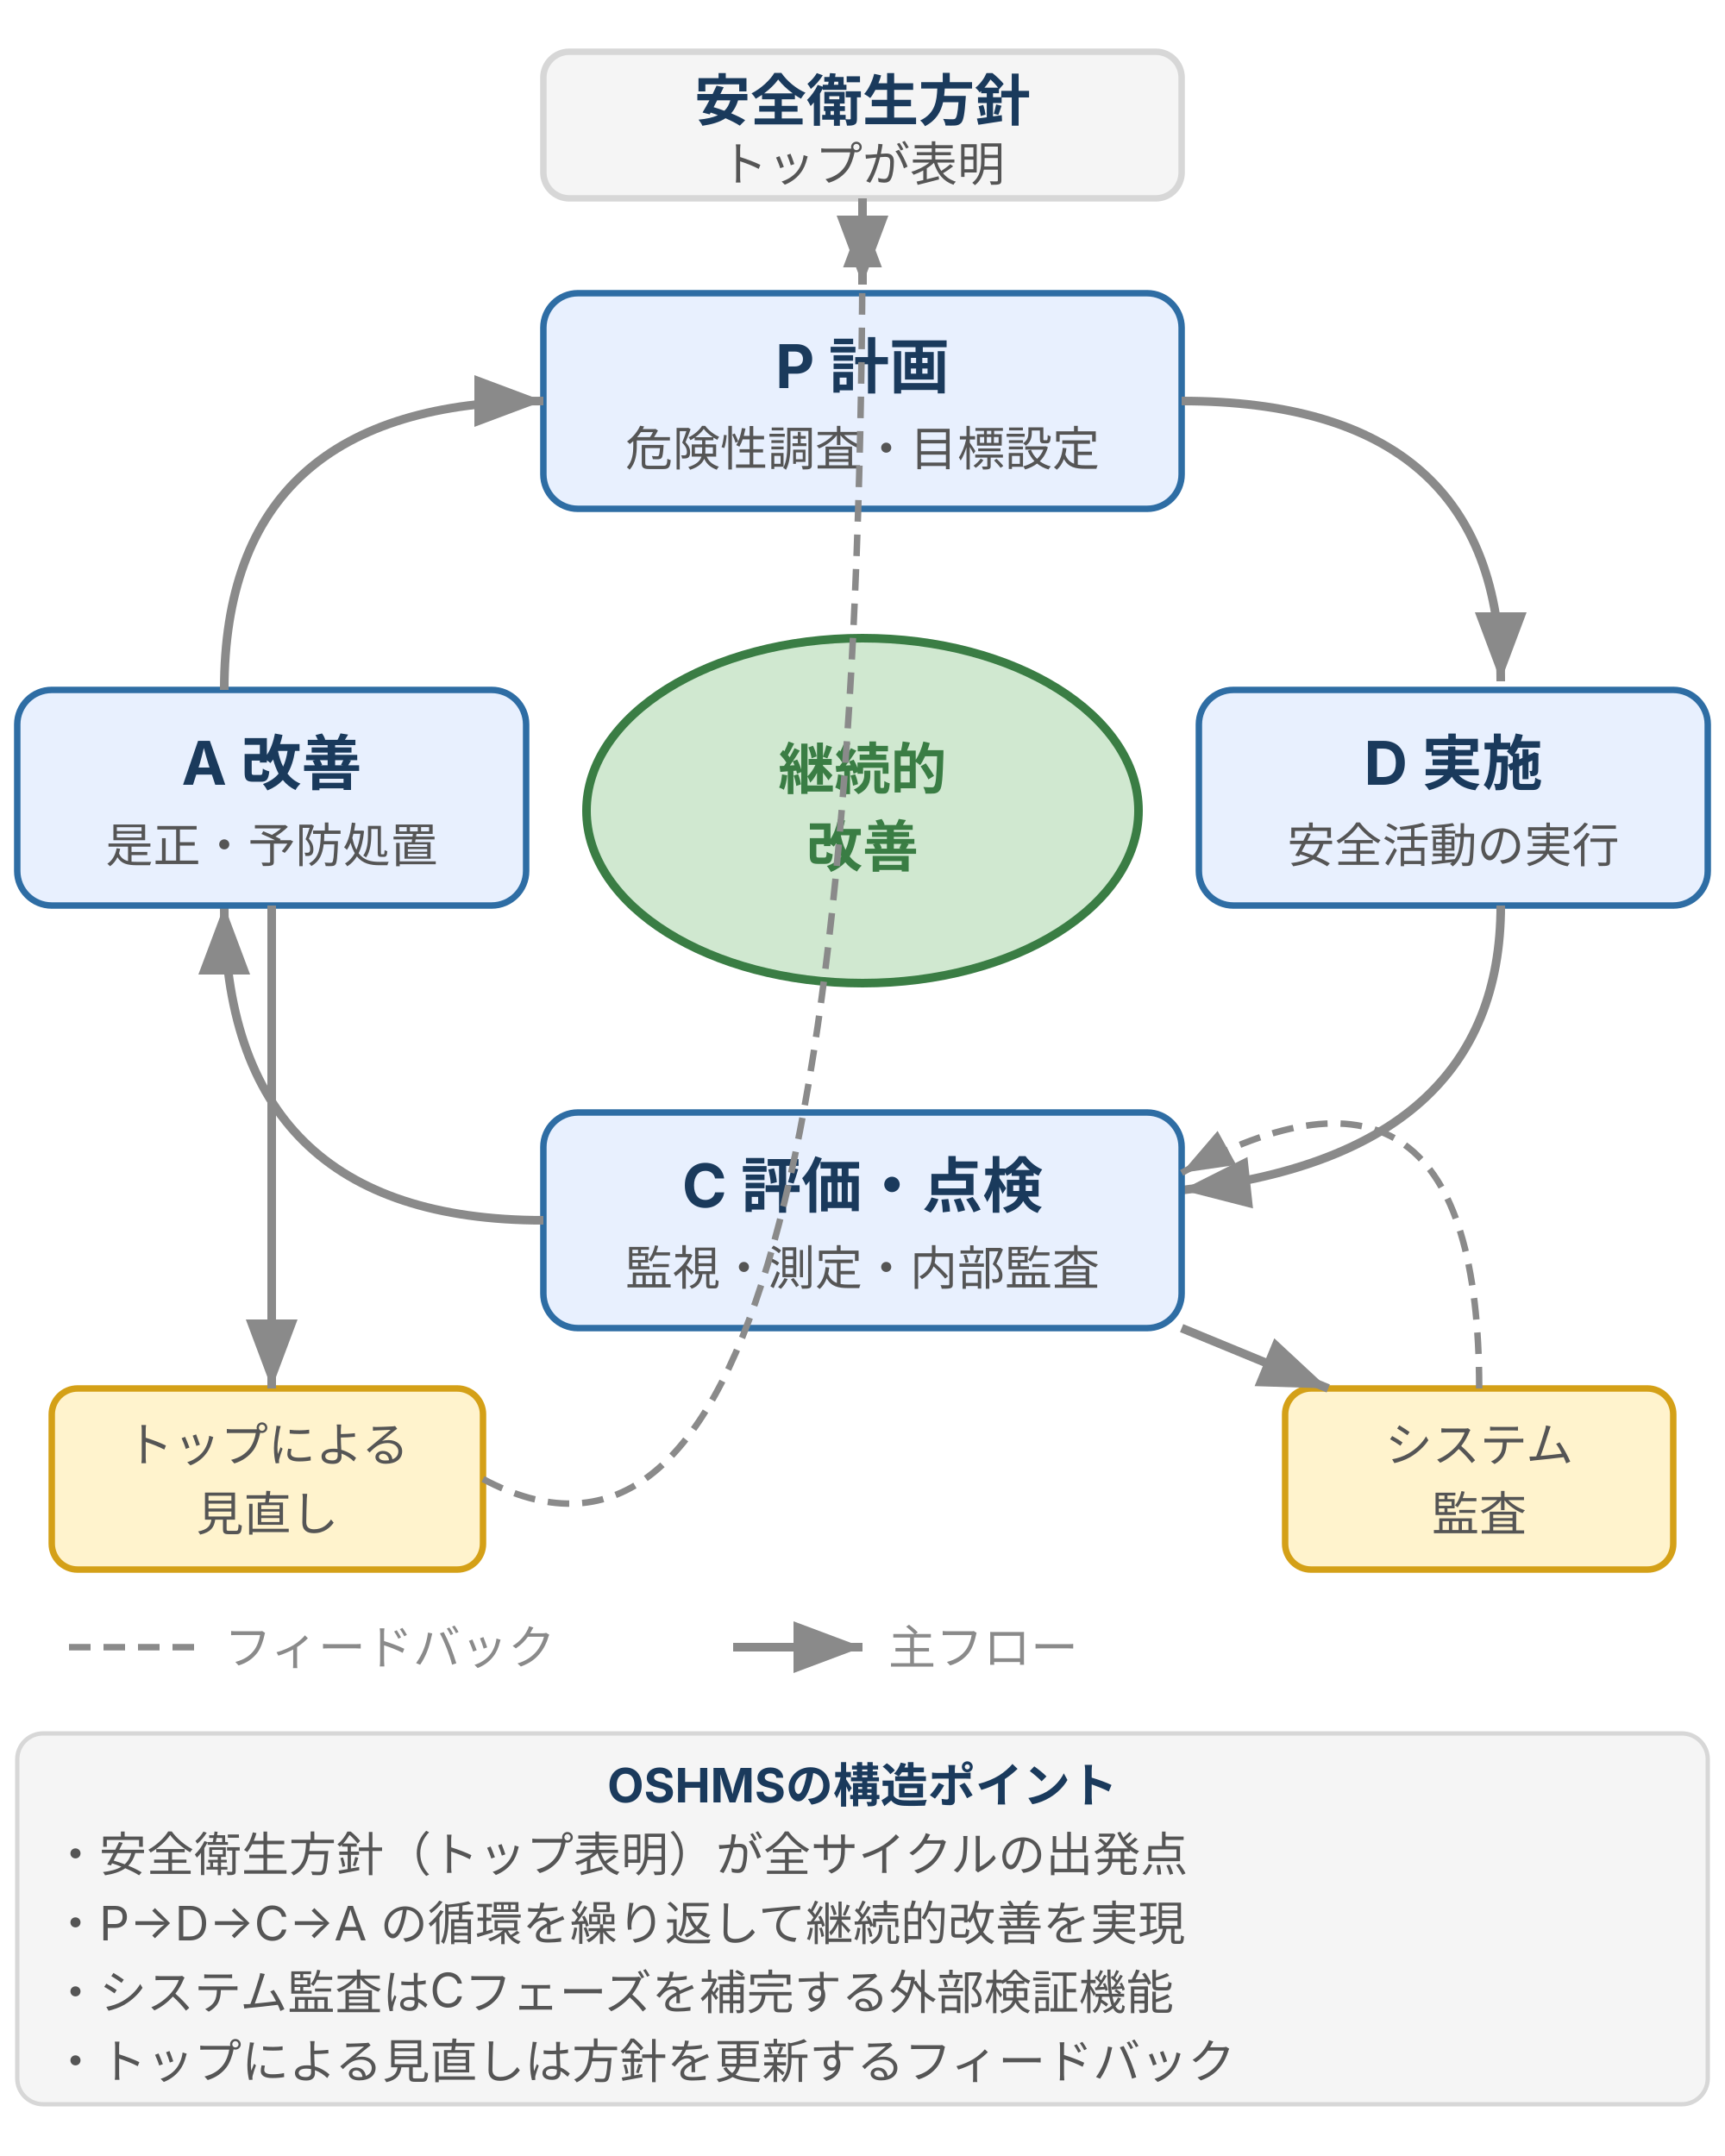
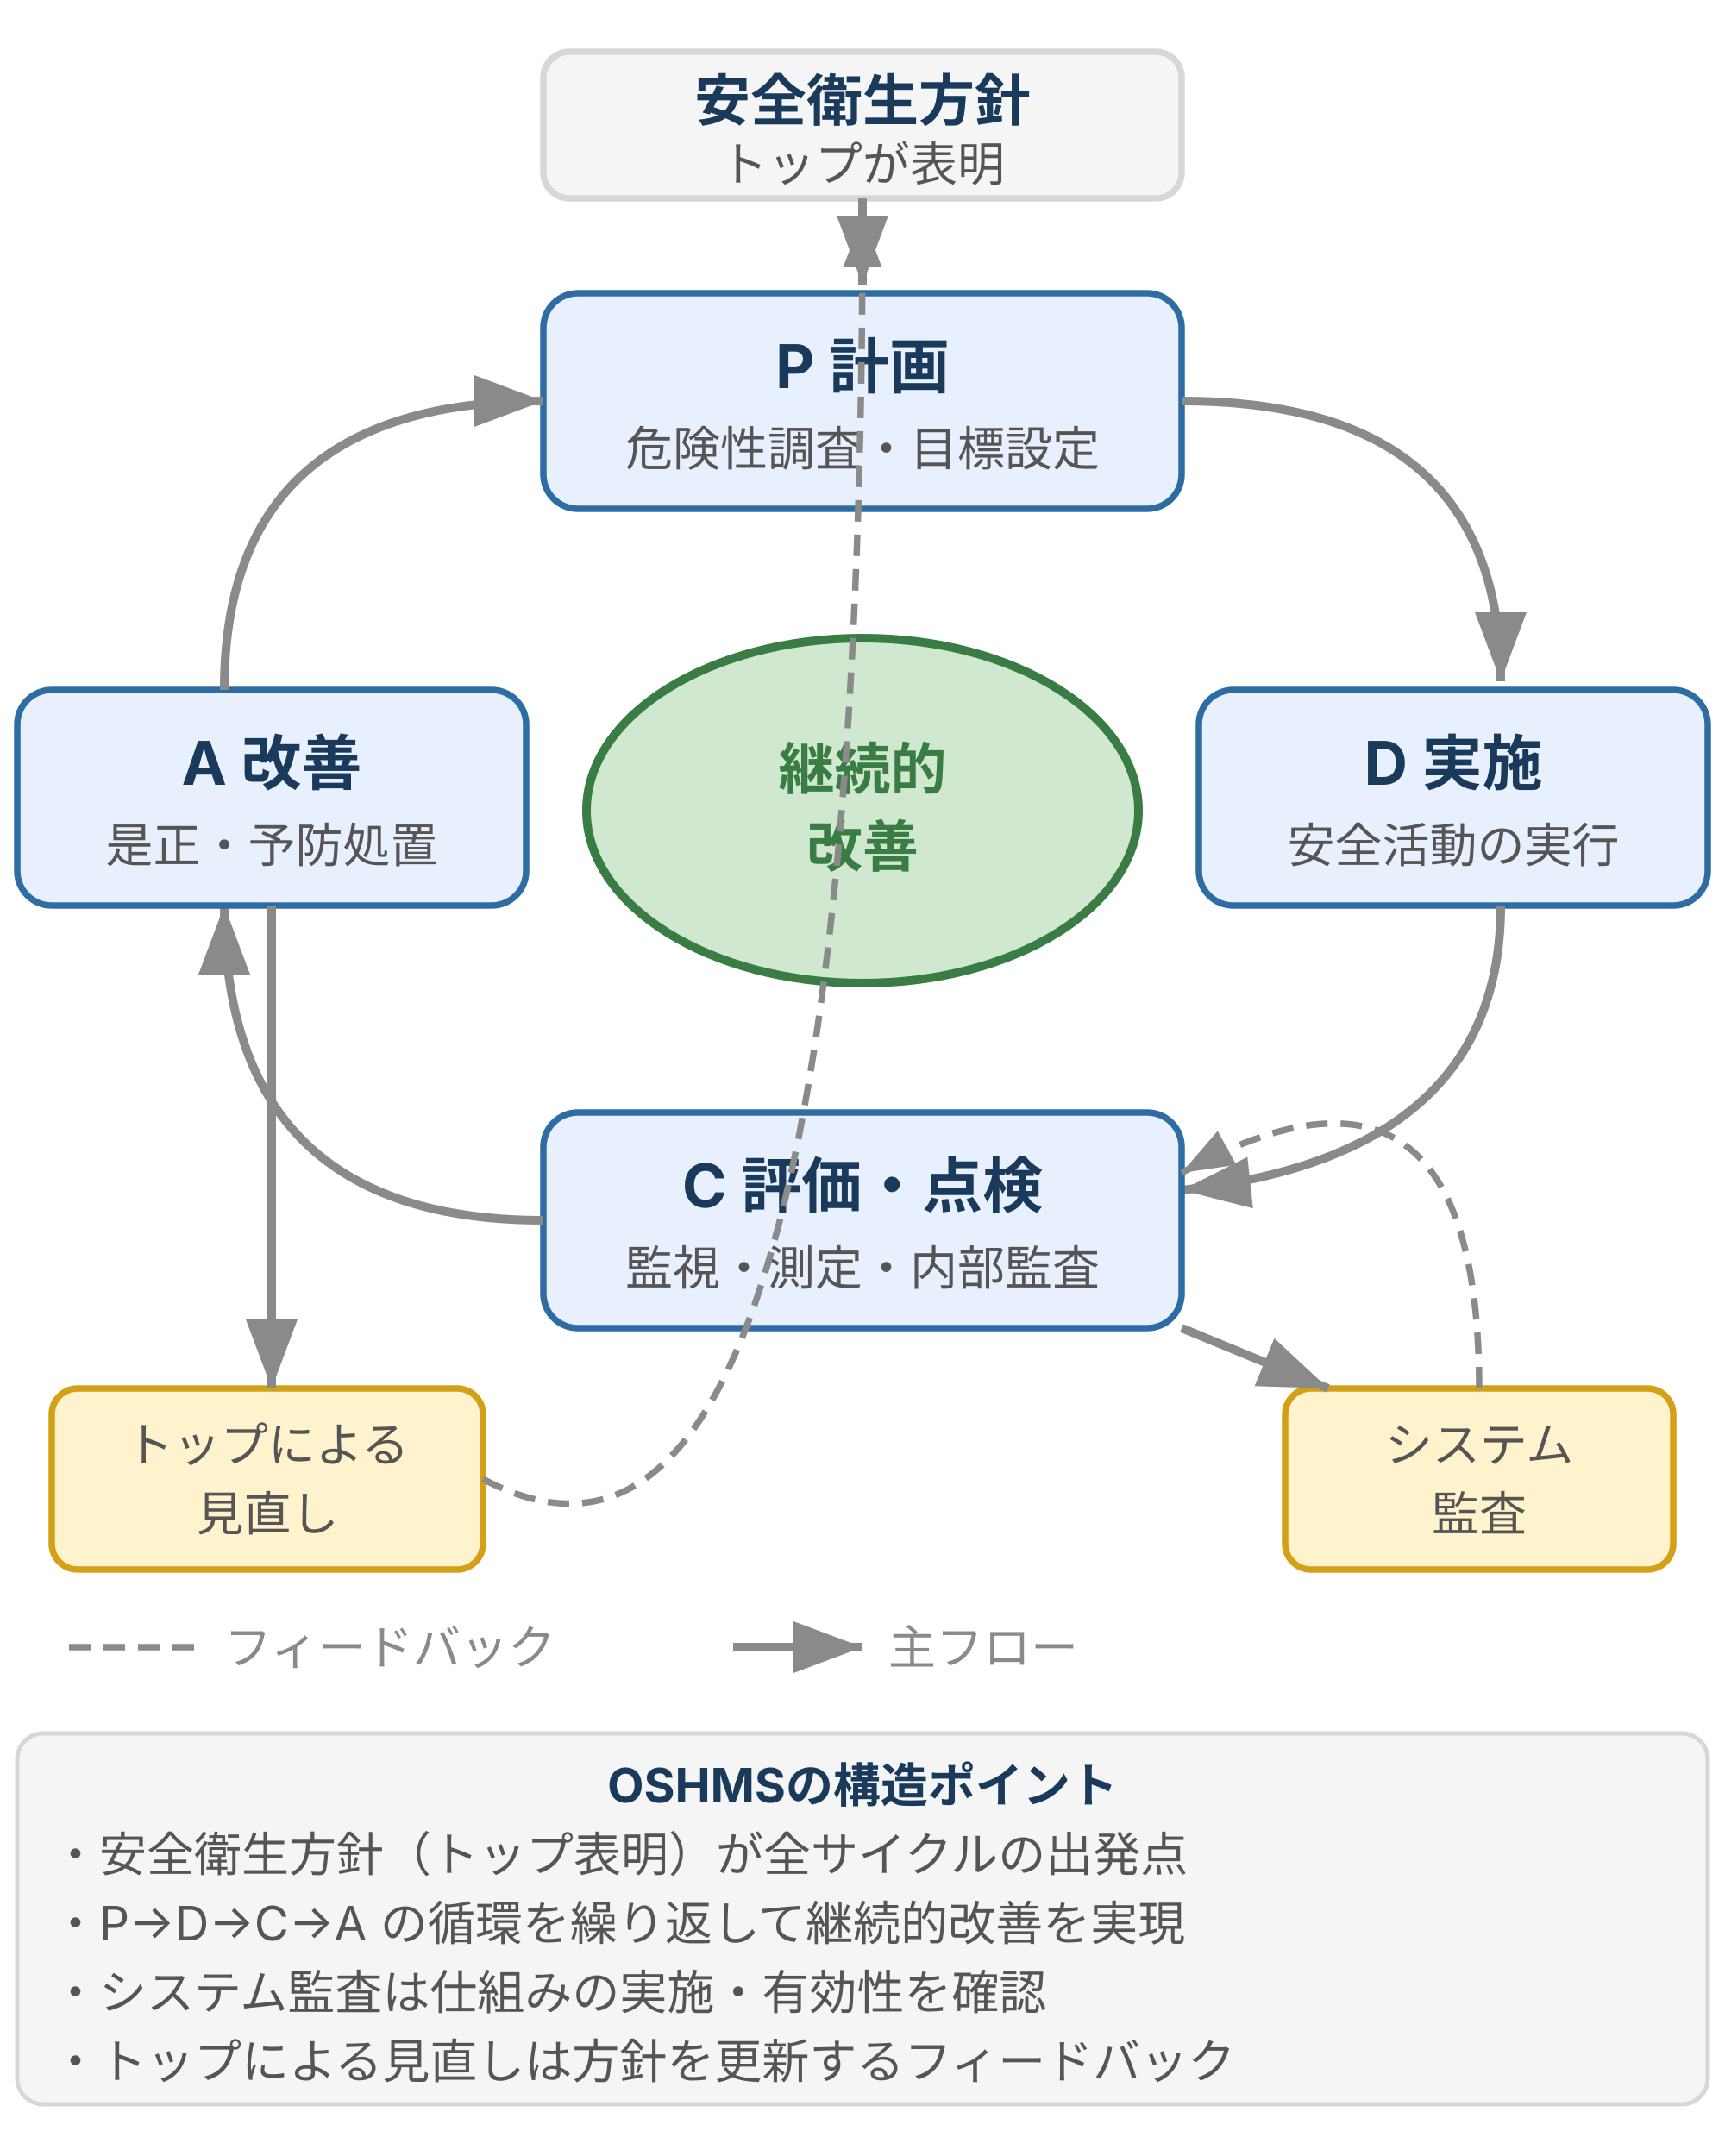
<svg xmlns="http://www.w3.org/2000/svg" viewBox="0 0 400 500" style="max-width:400px;width:100%" width="400" height="500" role="img" aria-label="OSHMSのPDCAサイクル。安全衛生方針を出発点に計画・実施・評価点検・改善を時計回りに循環させ、中央に継続的改善、外周にシステム監査とトップによる見直しを配置した図">
  <defs>
    <style>
      text { font-family: Inter, "Noto Sans JP", "Hiragino Kaku Gothic ProN", sans-serif; }
      .t-label  { font-size: 13px; font-weight: bold; fill: #1a3a5c; }
      .t-sub    { font-size: 11px; fill: #555; }
      .t-step   { font-size: 14px; font-weight: bold; fill: #1a3a5c; }
      .t-en     { font-size: 11px; fill: #555; }
      .t-center { font-size: 13px; font-weight: bold; fill: #3a7d44; }
      .t-outer  { font-size: 11px; fill: #555; }
      .t-foot   { font-size: 11px; fill: #8a8a8a; }
      /* brand: P・D・C・A */
      .box-p { fill: #e8f0fe; stroke: #2e6da4; stroke-width: 1.5; }
      .box-d { fill: #e8f0fe; stroke: #2e6da4; stroke-width: 1.5; }
      .box-c { fill: #e8f0fe; stroke: #2e6da4; stroke-width: 1.5; }
      .box-a { fill: #e8f0fe; stroke: #2e6da4; stroke-width: 1.5; }
      /* positive: 継続的改善（中央） */
      .circle-center { fill: #d0e8d0; stroke: #3a7d44; stroke-width: 2; }
      /* surface: 安全衛生方針 */
      .box-policy { fill: #f5f5f5; stroke: #d7d7d7; stroke-width: 1.5; }
      /* warn: システム監査・トップ見直し */
      .box-audit { fill: #fff3cd; stroke: #d4a017; stroke-width: 1.5; }
      .arr { stroke: #8a8a8a; stroke-width: 2; fill: none; }
      .arr-dash { stroke: #8a8a8a; stroke-width: 1.5; fill: none; stroke-dasharray: 5,3; }
    </style>
    <marker id="arr" markerWidth="8" markerHeight="6" refX="8" refY="3" orient="auto">
      <polygon points="0,0 8,3 0,6" fill="#8a8a8a" />
    </marker>
    <marker id="arr-s" markerWidth="8" markerHeight="6" refX="8" refY="3" orient="auto">
      <polygon points="0,0 8,3 0,6" fill="#8a8a8a" />
    </marker>
  </defs>
  <rect class="box-policy" x="126" y="12" width="148" height="34" rx="6" />
  <text class="t-label" x="200" y="28" text-anchor="middle">安全衛生方針</text>
  <text class="t-sub" x="200" y="42" text-anchor="middle">トップが表明</text>
  <line x1="200" y1="46" x2="200" y2="66" class="arr" marker-end="url(#arr)" />
  <rect class="box-p" x="126" y="68" width="148" height="50" rx="8" />
  <text class="t-step" x="200" y="90" text-anchor="middle">P 計画</text>
  <text class="t-en" x="200" y="108" text-anchor="middle">危険性調査・目標設定</text>
  <path d="M 274 93 Q 348 93 348 158" class="arr" marker-end="url(#arr)" />
  <rect class="box-d" x="278" y="160" width="118" height="50" rx="8" />
  <text class="t-step" x="337" y="182" text-anchor="middle">D 実施</text>
  <text class="t-en" x="337" y="200" text-anchor="middle">安全活動の実行</text>
  <path d="M 348 210 Q 348 268 274 276" class="arr" marker-end="url(#arr)" />
  <rect class="box-c" x="126" y="258" width="148" height="50" rx="8" />
  <text class="t-step" x="200" y="280" text-anchor="middle">C 評価・点検</text>
  <text class="t-en" x="200" y="298" text-anchor="middle">監視・測定・内部監査</text>
  <path d="M 126 283 Q 52 283 52 210" class="arr" marker-end="url(#arr)" />
  <rect class="box-a" x="4" y="160" width="118" height="50" rx="8" />
  <text class="t-step" x="63" y="182" text-anchor="middle">A 改善</text>
  <text class="t-en" x="63" y="200" text-anchor="middle">是正・予防処置</text>
  <path d="M 52 160 Q 52 93 126 93" class="arr" marker-end="url(#arr)" />
  <ellipse class="circle-center" cx="200" cy="188" rx="64" ry="40" />
  <text class="t-center" x="200" y="183" text-anchor="middle">継続的</text>
  <text class="t-center" x="200" y="201" text-anchor="middle">改善</text>
  <rect class="box-audit" x="298" y="322" width="90" height="42" rx="6" />
  <text class="t-outer" x="343" y="339" text-anchor="middle">システム</text>
  <text class="t-outer" x="343" y="355" text-anchor="middle">監査</text>
  <line x1="274" y1="308" x2="308" y2="322" class="arr" marker-end="url(#arr)" />
  <path d="M 343 322 Q 343 234 274 272" class="arr-dash" marker-end="url(#arr-s)" />
  <rect class="box-audit" x="12" y="322" width="100" height="42" rx="6" />
  <text class="t-outer" x="62" y="339" text-anchor="middle">トップによる</text>
  <text class="t-outer" x="62" y="355" text-anchor="middle">見直し</text>
  <line x1="63" y1="210" x2="63" y2="322" class="arr" marker-end="url(#arr)" />
  <path d="M 112 343 Q 200 390 200 50" class="arr-dash" marker-end="url(#arr-s)" />
  <line x1="16" y1="382" x2="46" y2="382" class="arr-dash" />
  <text class="t-foot" x="52" y="386">フィードバック</text>
  <line x1="170" y1="382" x2="200" y2="382" class="arr" marker-end="url(#arr)" />
  <text class="t-foot" x="206" y="386">主フロー</text>
  <rect x="4" y="402" width="392" height="86" rx="6" fill="#f5f5f5" stroke="#d7d7d7" stroke-width="1" />
  <text font-size="11" font-weight="bold" fill="#1a3a5c" x="200" y="418" text-anchor="middle">OSHMSの構造ポイント</text>
  <text class="t-sub" x="12" y="434">・安全衛生方針（トップ表明）が全サイクルの出発点</text>
  <text class="t-sub" x="12" y="450">・P→D→C→A の循環を繰り返して継続的改善を実現</text>
-   <text class="t-sub" x="12" y="466">・システム監査はCフェーズを補完する外部検証機能</text>
+   <text class="t-sub" x="12" y="466">・システム監査は仕組みの実施・有効性を確認</text>
  <text class="t-sub" x="12" y="482">・トップによる見直しは方針を更新するフィードバック</text>
</svg>
